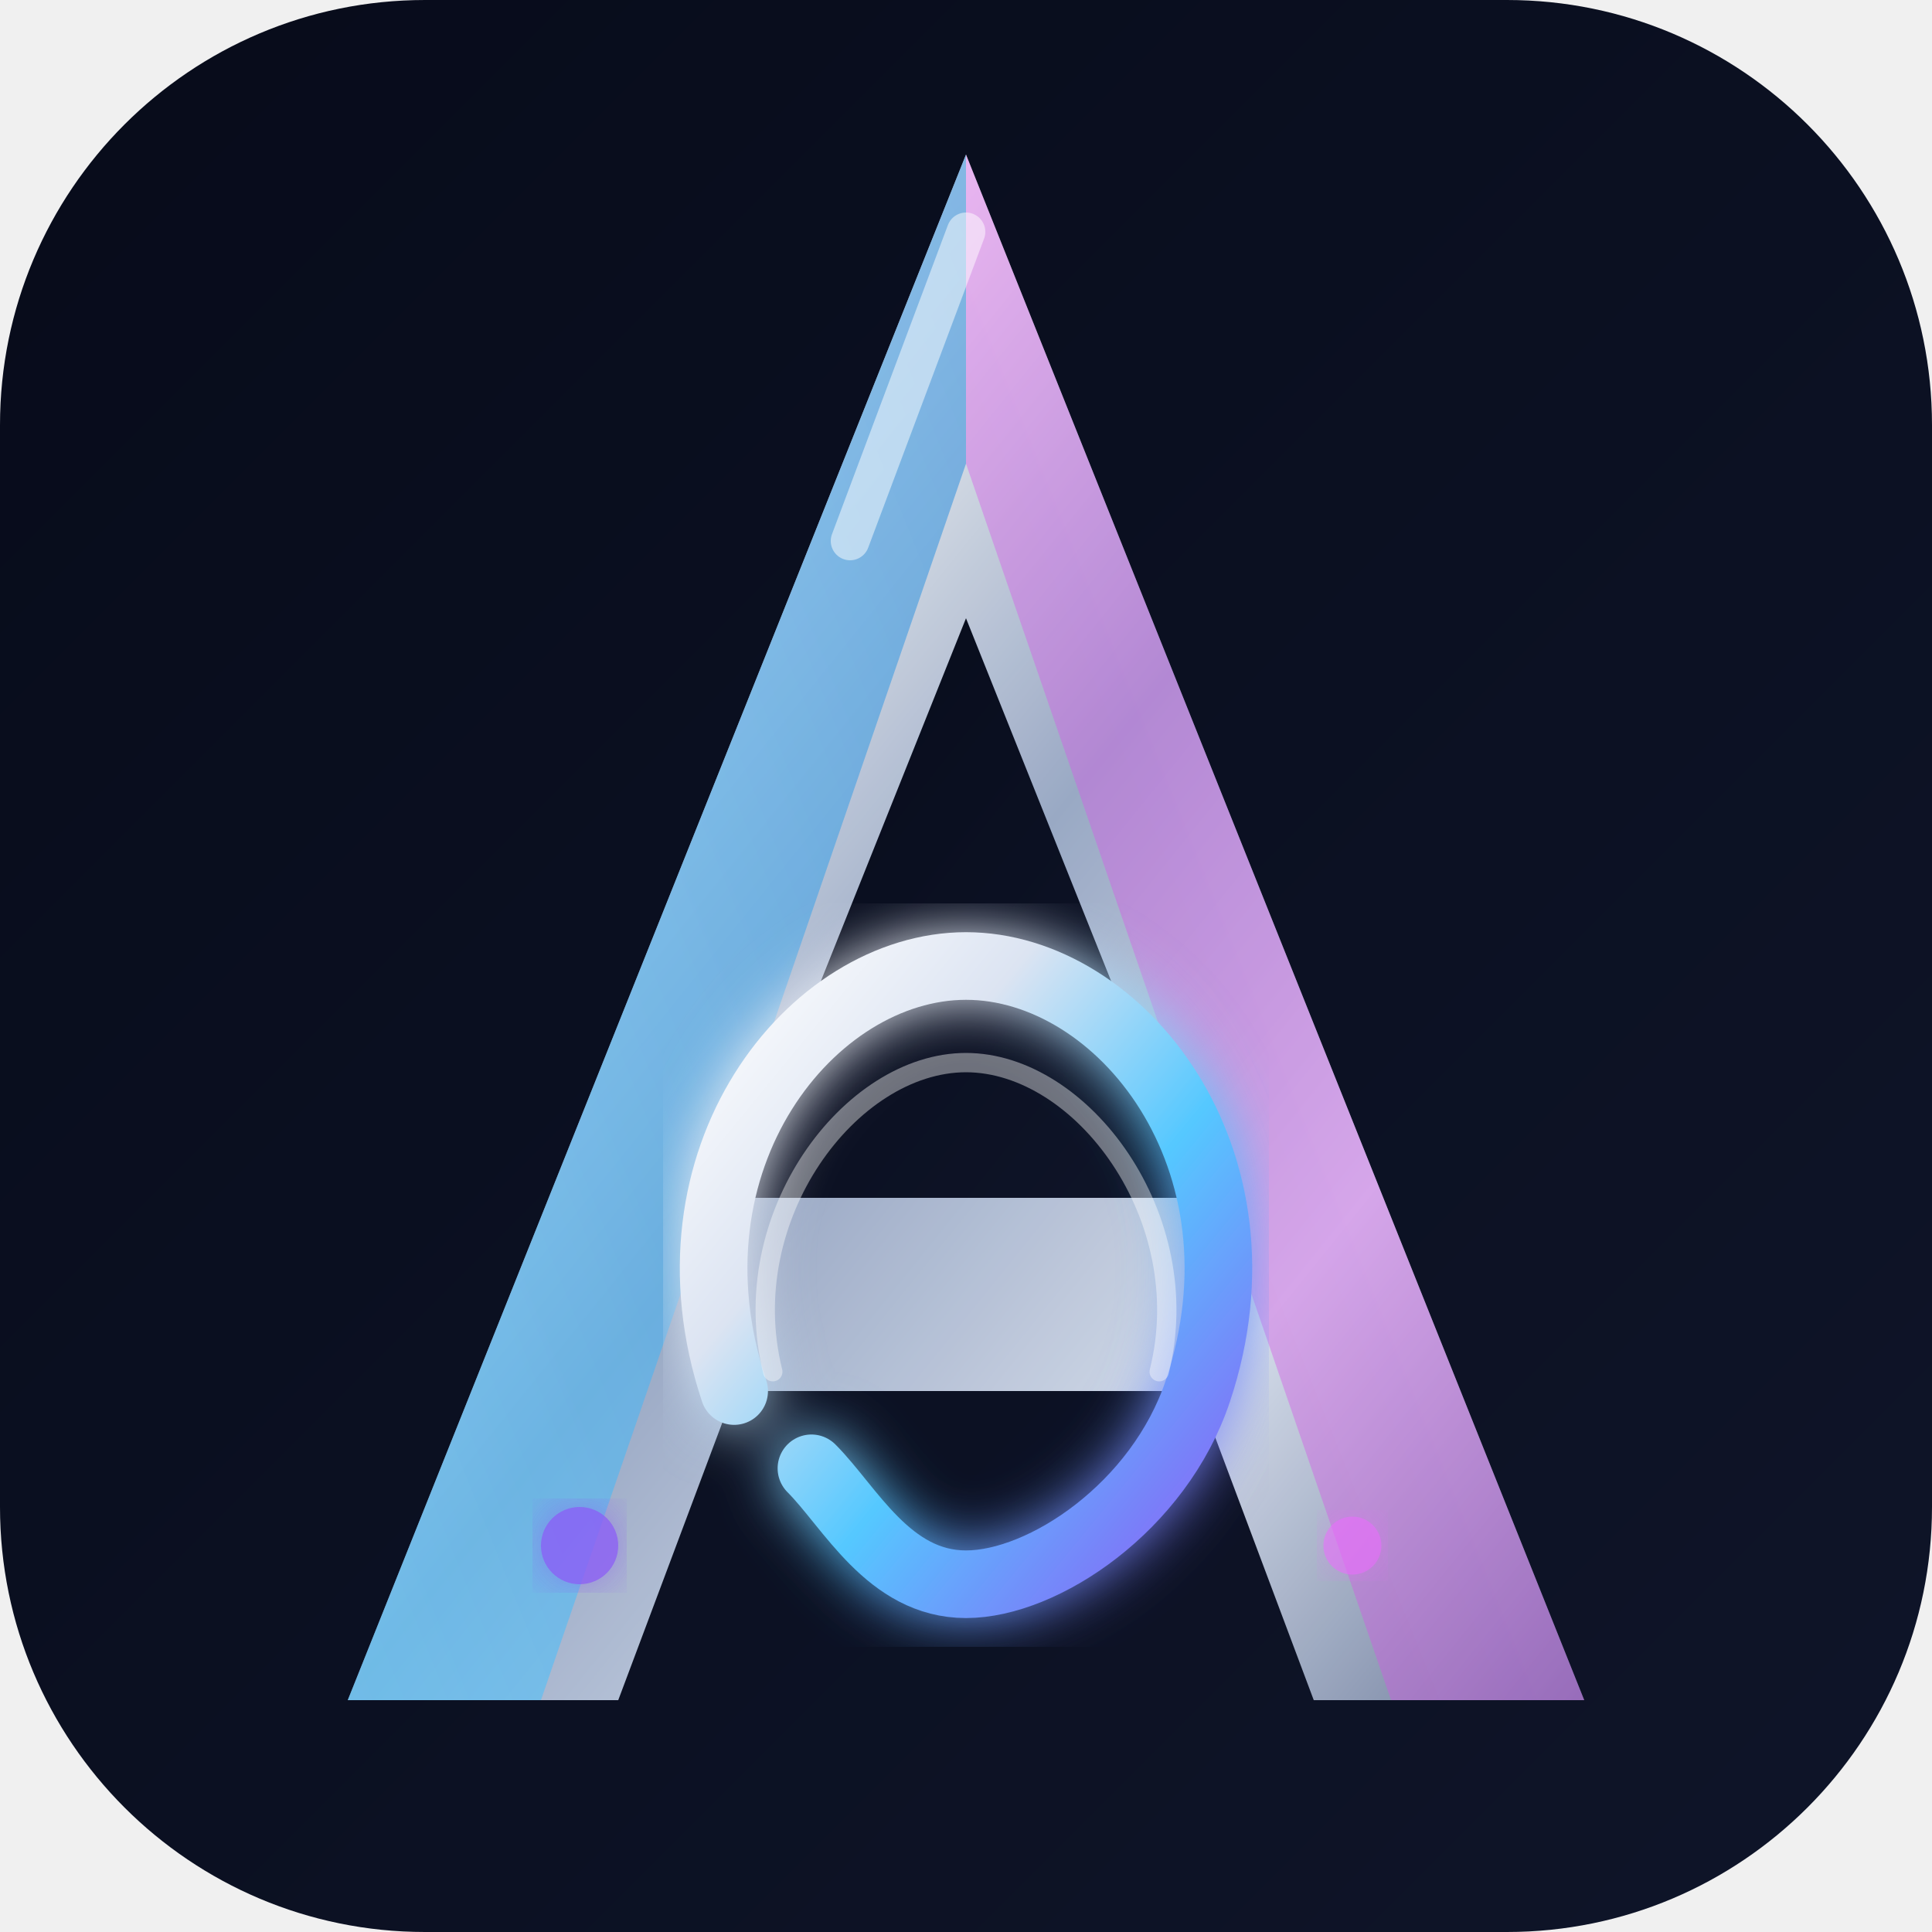
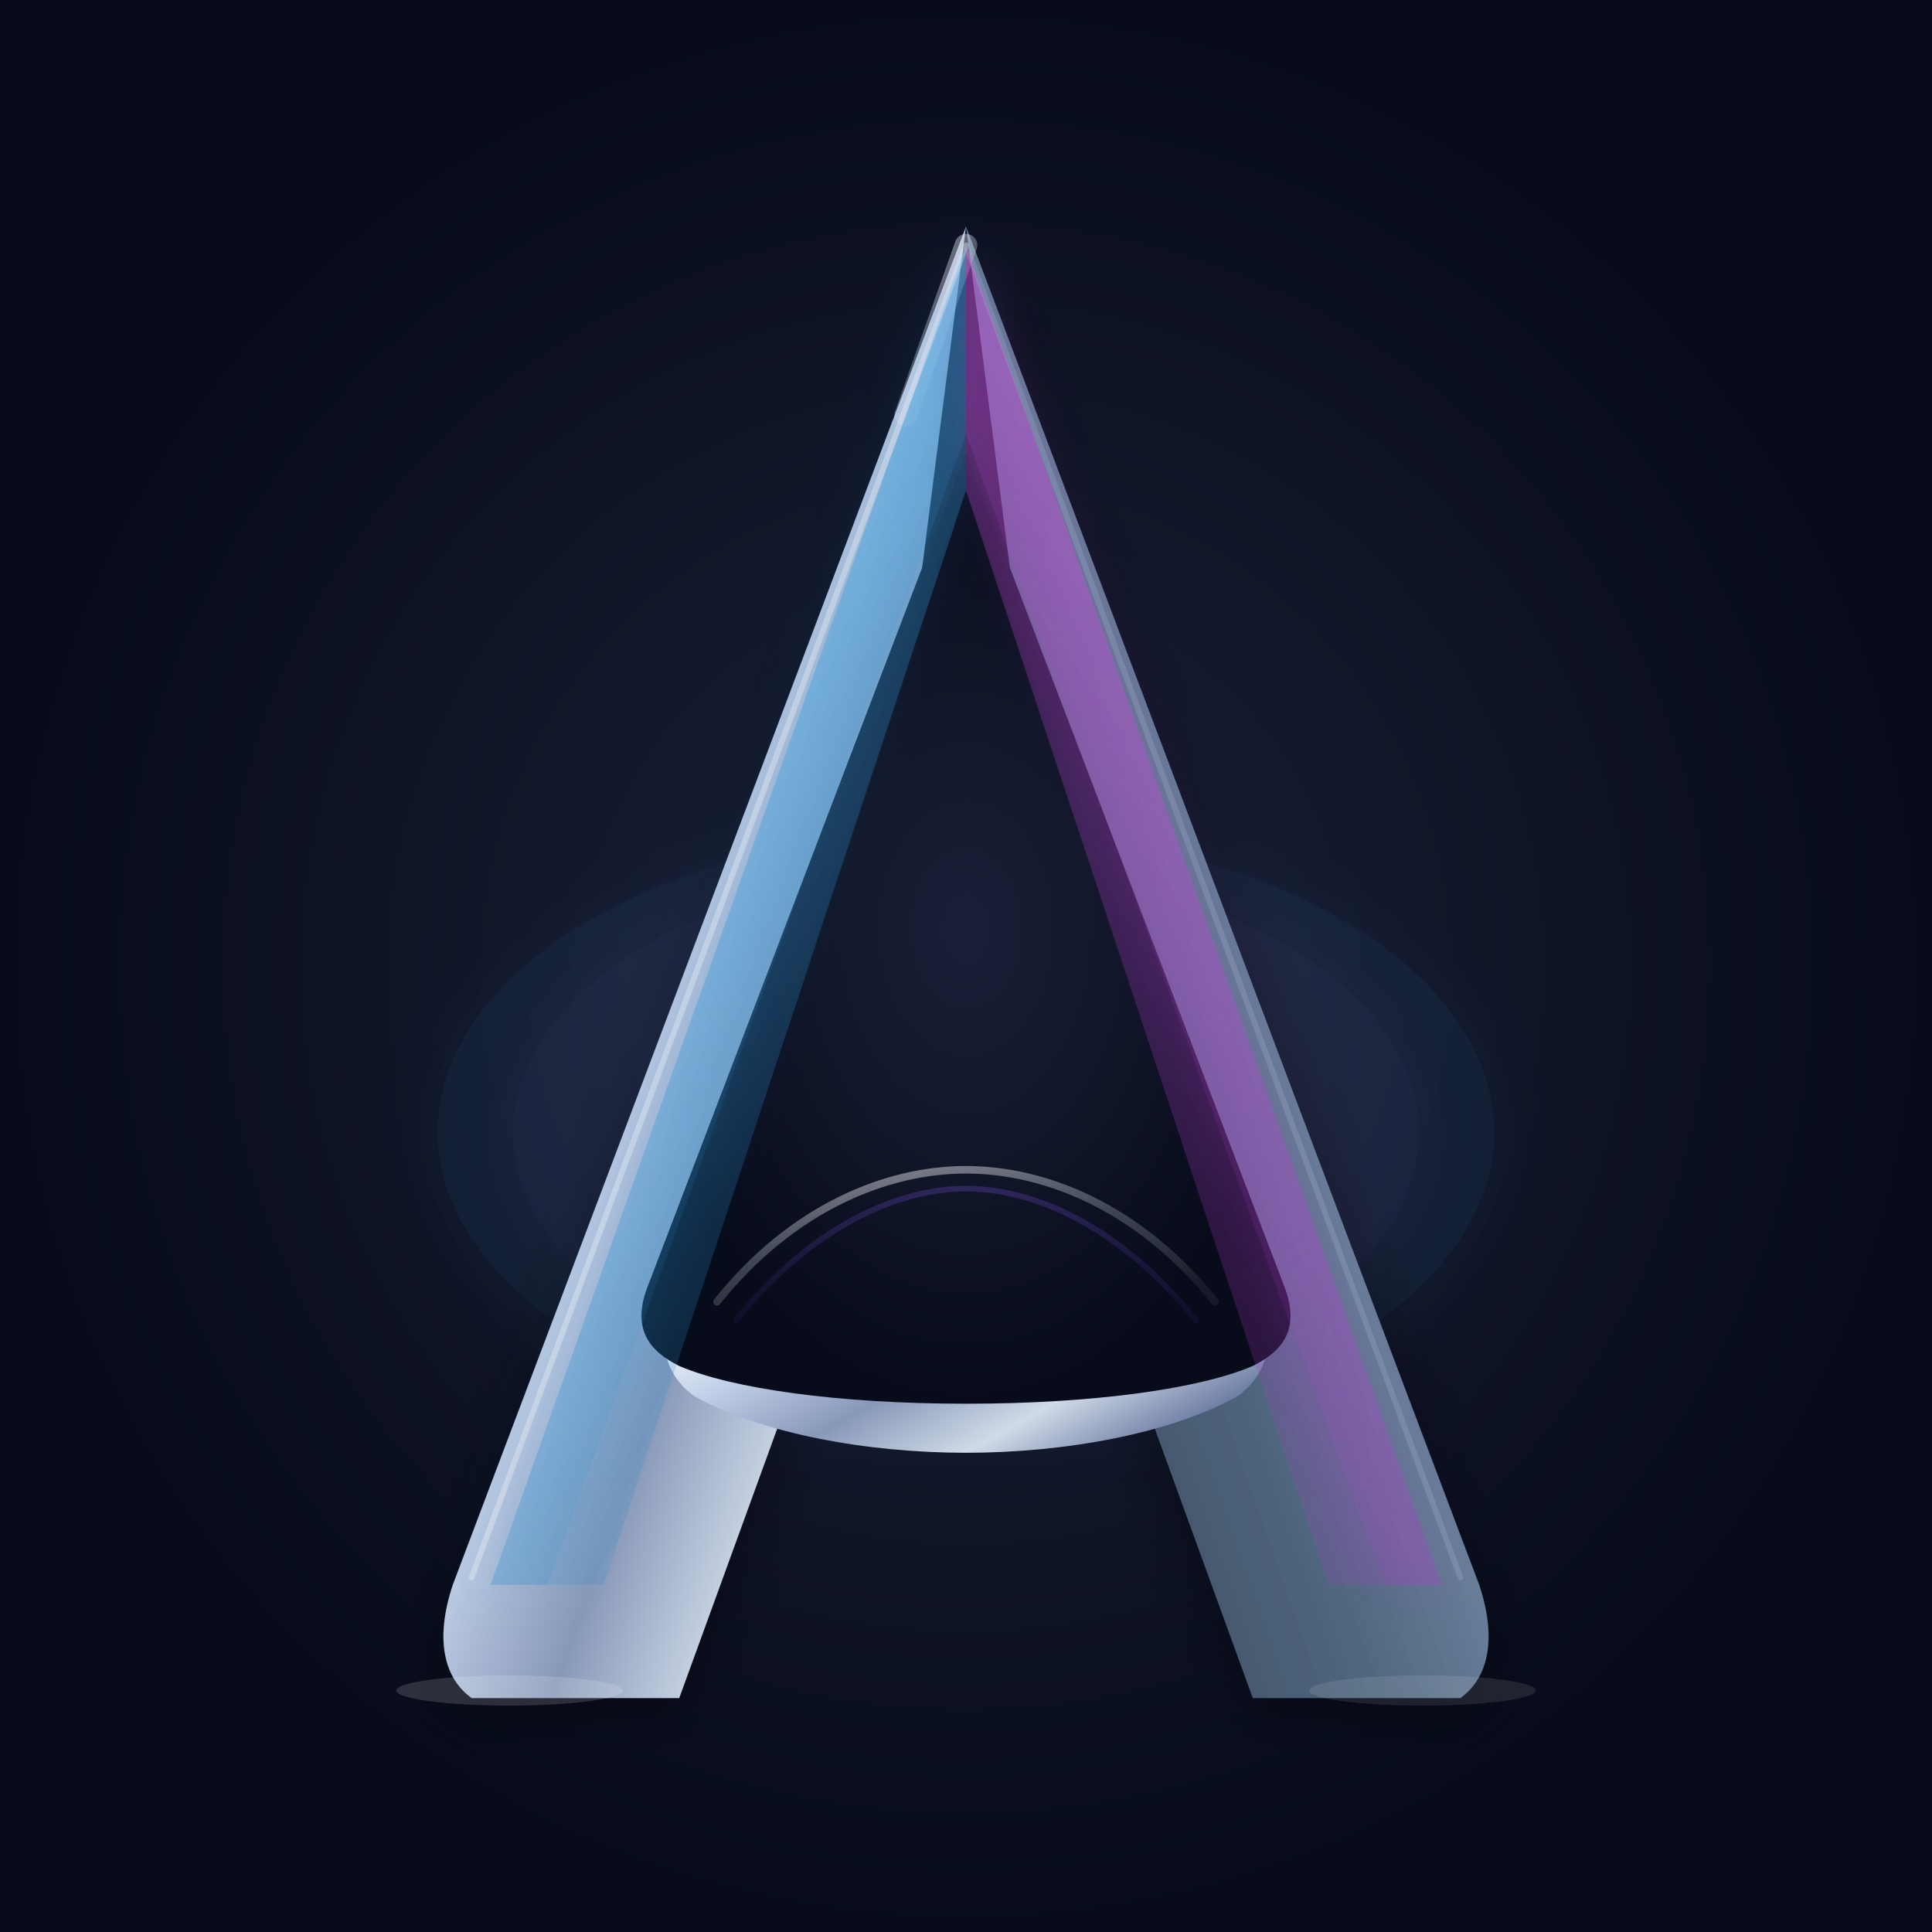
- <svg xmlns="http://www.w3.org/2000/svg" viewBox="0 0 100 100">
+ <svg xmlns="http://www.w3.org/2000/svg" viewBox="0 0 512 512">
  <defs>
-     <linearGradient id="bg" x1="0" y1="0" x2="1" y2="1">
-       <stop offset="0%" stop-color="#070B1A" />
-       <stop offset="100%" stop-color="#0F1529" />
+     <radialGradient id="bg" cx="50%" cy="50%" r="50%">
+       <stop offset="0%" stop-color="#1A2038" />
+       <stop offset="100%" stop-color="#070B1A" />
+     </radialGradient>
+     <linearGradient id="chrome" x1="0" y1="0" x2="1" y2="1">
+       <stop offset="0%" stop-color="#B0C4DE" />
+       <stop offset="15%" stop-color="#E8EEF6" />
+       <stop offset="30%" stop-color="#FFFFFF" />
+       <stop offset="45%" stop-color="#C0D0E8" />
+       <stop offset="60%" stop-color="#8898B8" />
+       <stop offset="75%" stop-color="#D0DAE8" />
+       <stop offset="90%" stop-color="#6878A0" />
+       <stop offset="100%" stop-color="#B0C0D8" />
    </linearGradient>
-     <linearGradient id="chrome" x1="0" y1="0" x2="1" y2="1">
-       <stop offset="0%" stop-color="#DCE4F2" />
-       <stop offset="25%" stop-color="#FFFFFF" />
-       <stop offset="50%" stop-color="#A0B0CC" />
-       <stop offset="75%" stop-color="#DCE4F2" />
-       <stop offset="100%" stop-color="#7080A0" />
+     <linearGradient id="chrome-dark" x1="1" y1="0" x2="0" y2="1">
+       <stop offset="0%" stop-color="#405068" />
+       <stop offset="30%" stop-color="#8898B8" />
+       <stop offset="60%" stop-color="#506880" />
+       <stop offset="100%" stop-color="#303848" />
    </linearGradient>
-     <linearGradient id="blue-accent" x1="0" y1="1" x2="1" y2="0">
-       <stop offset="0%" stop-color="#55C8FF" />
-       <stop offset="100%" stop-color="#3A8FD9" />
+     <linearGradient id="blue-left" x1="0" y1="0" x2="0.5" y2="1">
+       <stop offset="0%" stop-color="#55C8FF" stop-opacity="0.9" />
+       <stop offset="40%" stop-color="#3AA8E8" stop-opacity="0.7" />
+       <stop offset="100%" stop-color="#2080C0" stop-opacity="0.3" />
    </linearGradient>
-     <linearGradient id="purple-accent" x1="0" y1="0" x2="1" y2="1">
-       <stop offset="0%" stop-color="#8B5CF6" />
-       <stop offset="100%" stop-color="#6D3FD6" />
+     <linearGradient id="pink-right" x1="1" y1="0" x2="0.5" y2="1">
+       <stop offset="0%" stop-color="#EC6BFF" stop-opacity="0.9" />
+       <stop offset="40%" stop-color="#D050E0" stop-opacity="0.7" />
+       <stop offset="100%" stop-color="#A030C0" stop-opacity="0.3" />
    </linearGradient>
-     <linearGradient id="pink-accent" x1="1" y1="0" x2="0" y2="1">
-       <stop offset="0%" stop-color="#EC6BFF" />
-       <stop offset="100%" stop-color="#C845D9" />
+     <linearGradient id="purple-accent" x1="0.5" y1="0" x2="0.5" y2="1">
+       <stop offset="0%" stop-color="#8B5CF6" stop-opacity="0.6" />
+       <stop offset="100%" stop-color="#6D3FD6" stop-opacity="0.2" />
    </linearGradient>
-     <linearGradient id="chrome-loop" x1="0" y1="0" x2="1" y2="1">
-       <stop offset="0%" stop-color="#FFFFFF" />
-       <stop offset="30%" stop-color="#DCE4F2" />
-       <stop offset="60%" stop-color="#55C8FF" />
-       <stop offset="100%" stop-color="#8B5CF6" />
+     <linearGradient id="chrome-highlight" x1="0.2" y1="0" x2="0.8" y2="1">
+       <stop offset="0%" stop-color="#FFFFFF" stop-opacity="0.8" />
+       <stop offset="50%" stop-color="#E0E8F4" stop-opacity="0.4" />
+       <stop offset="100%" stop-color="#FFFFFF" stop-opacity="0.1" />
    </linearGradient>
-     <filter id="glow">
-       <feGaussianBlur stdDeviation="1.5" result="blur" />
+     <filter id="glow-blue">
+       <feGaussianBlur stdDeviation="8" result="blur" />
      <feMerge>
        <feMergeNode in="blur" />
        <feMergeNode in="SourceGraphic" />
      </feMerge>
    </filter>
+     <filter id="glow-pink">
+       <feGaussianBlur stdDeviation="6" result="blur" />
+       <feMerge>
+         <feMergeNode in="blur" />
+         <feMergeNode in="SourceGraphic" />
+       </feMerge>
+     </filter>
+     <filter id="soft-shadow">
+       <feDropShadow dx="0" dy="4" stdDeviation="8" flood-color="#000000" flood-opacity="0.4" />
+     </filter>
  </defs>
-   <rect width="100" height="100" rx="22" fill="url(#bg)" />
-   <path d="M50 8 L18 88 L32 88 L38 72 L62 72 L68 88 L82 88 L50 8Z" fill="url(#chrome)" opacity="0.95" />
-   <path d="M50 32 L38 62 L62 62 L50 32Z" fill="url(#bg)" />
-   <path d="M50 8 L18 88 L28 88 L50 24Z" fill="url(#blue-accent)" opacity="0.6" />
-   <path d="M50 8 L82 88 L72 88 L50 24Z" fill="url(#pink-accent)" opacity="0.4" />
-   <path d="M38 72 C34 60 42 50 50 50 C58 50 66 60 62 72 C60 78 54 82 50 82 C46 82 44 78 42 76" fill="none" stroke="url(#chrome-loop)" stroke-width="3.5" stroke-linecap="round" filter="url(#glow)" />
-   <path d="M40 71 C38 63 44 55 50 55 C56 55 62 63 60 71" fill="none" stroke="#FFFFFF" stroke-width="1" stroke-linecap="round" opacity="0.4" />
-   <path d="M50 12 L44 28" stroke="#FFFFFF" stroke-width="2" stroke-linecap="round" opacity="0.5" />
-   <circle cx="30" cy="80" r="2" fill="#8B5CF6" opacity="0.8" filter="url(#glow)" />
-   <circle cx="70" cy="80" r="1.5" fill="#EC6BFF" opacity="0.6" filter="url(#glow)" />
+   <rect width="512" height="512" fill="url(#bg)" />
+   <ellipse cx="256" cy="300" rx="140" ry="80" fill="#55C8FF" opacity="0.06" filter="url(#glow-blue)" />
+   <ellipse cx="256" cy="300" rx="120" ry="70" fill="#EC6BFF" opacity="0.04" filter="url(#glow-pink)" />
+   <path d="M256 60 L120 420 C115 435 118 445 125 450 L180 450 L220 340" fill="url(#chrome)" filter="url(#soft-shadow)" />
+   <path d="M256 60 L392 420 C397 435 394 445 387 450 L332 450 L292 340" fill="url(#chrome-dark)" filter="url(#soft-shadow)" />
+   <path d="M180 340 C200 310 230 295 256 295 C282 295 312 310 332 340 C340 355 335 365 328 370 C310 380 282 385 256 385 C230 385 202 380 184 370 C177 365 172 355 180 340Z" fill="url(#chrome)" />
+   <path d="M256 120 L340 340 C345 352 340 358 332 362 C318 368 290 372 256 372 C222 372 194 368 180 362 C172 358 167 352 172 340 L256 120Z" fill="url(#bg)" />
+   <path d="M256 65 L240 110" stroke="url(#chrome-highlight)" stroke-width="6" stroke-linecap="round" opacity="0.7" />
+   <path d="M256 65 L130 420 L160 420 L256 130Z" fill="url(#blue-left)" opacity="0.5" />
+   <path d="M130 420 L145 420 L256 115 L256 65Z" fill="url(#blue-left)" opacity="0.3" filter="url(#glow-blue)" />
+   <path d="M256 65 L382 420 L352 420 L256 130Z" fill="url(#pink-right)" opacity="0.5" />
+   <path d="M382 420 L367 420 L256 115 L256 65Z" fill="url(#pink-right)" opacity="0.3" filter="url(#glow-pink)" />
+   <path d="M190 345 C210 320 235 310 256 310 C277 310 302 320 322 345" stroke="url(#chrome-highlight)" stroke-width="2" stroke-linecap="round" fill="none" opacity="0.6" />
+   <path d="M195 350 C215 325 238 315 256 315 C274 315 297 325 317 350" stroke="url(#purple-accent)" stroke-width="1.5" stroke-linecap="round" fill="none" opacity="0.4" />
+   <path d="M256 65 L125 418" stroke="#FFFFFF" stroke-width="1.5" stroke-linecap="round" opacity="0.3" />
+   <path d="M256 65 L387 418" stroke="#A0B0C8" stroke-width="1.5" stroke-linecap="round" opacity="0.3" />
+   <ellipse cx="135" cy="448" rx="30" ry="4" fill="#FFFFFF" opacity="0.15" />
+   <ellipse cx="377" cy="448" rx="30" ry="4" fill="#FFFFFF" opacity="0.1" />
</svg>
